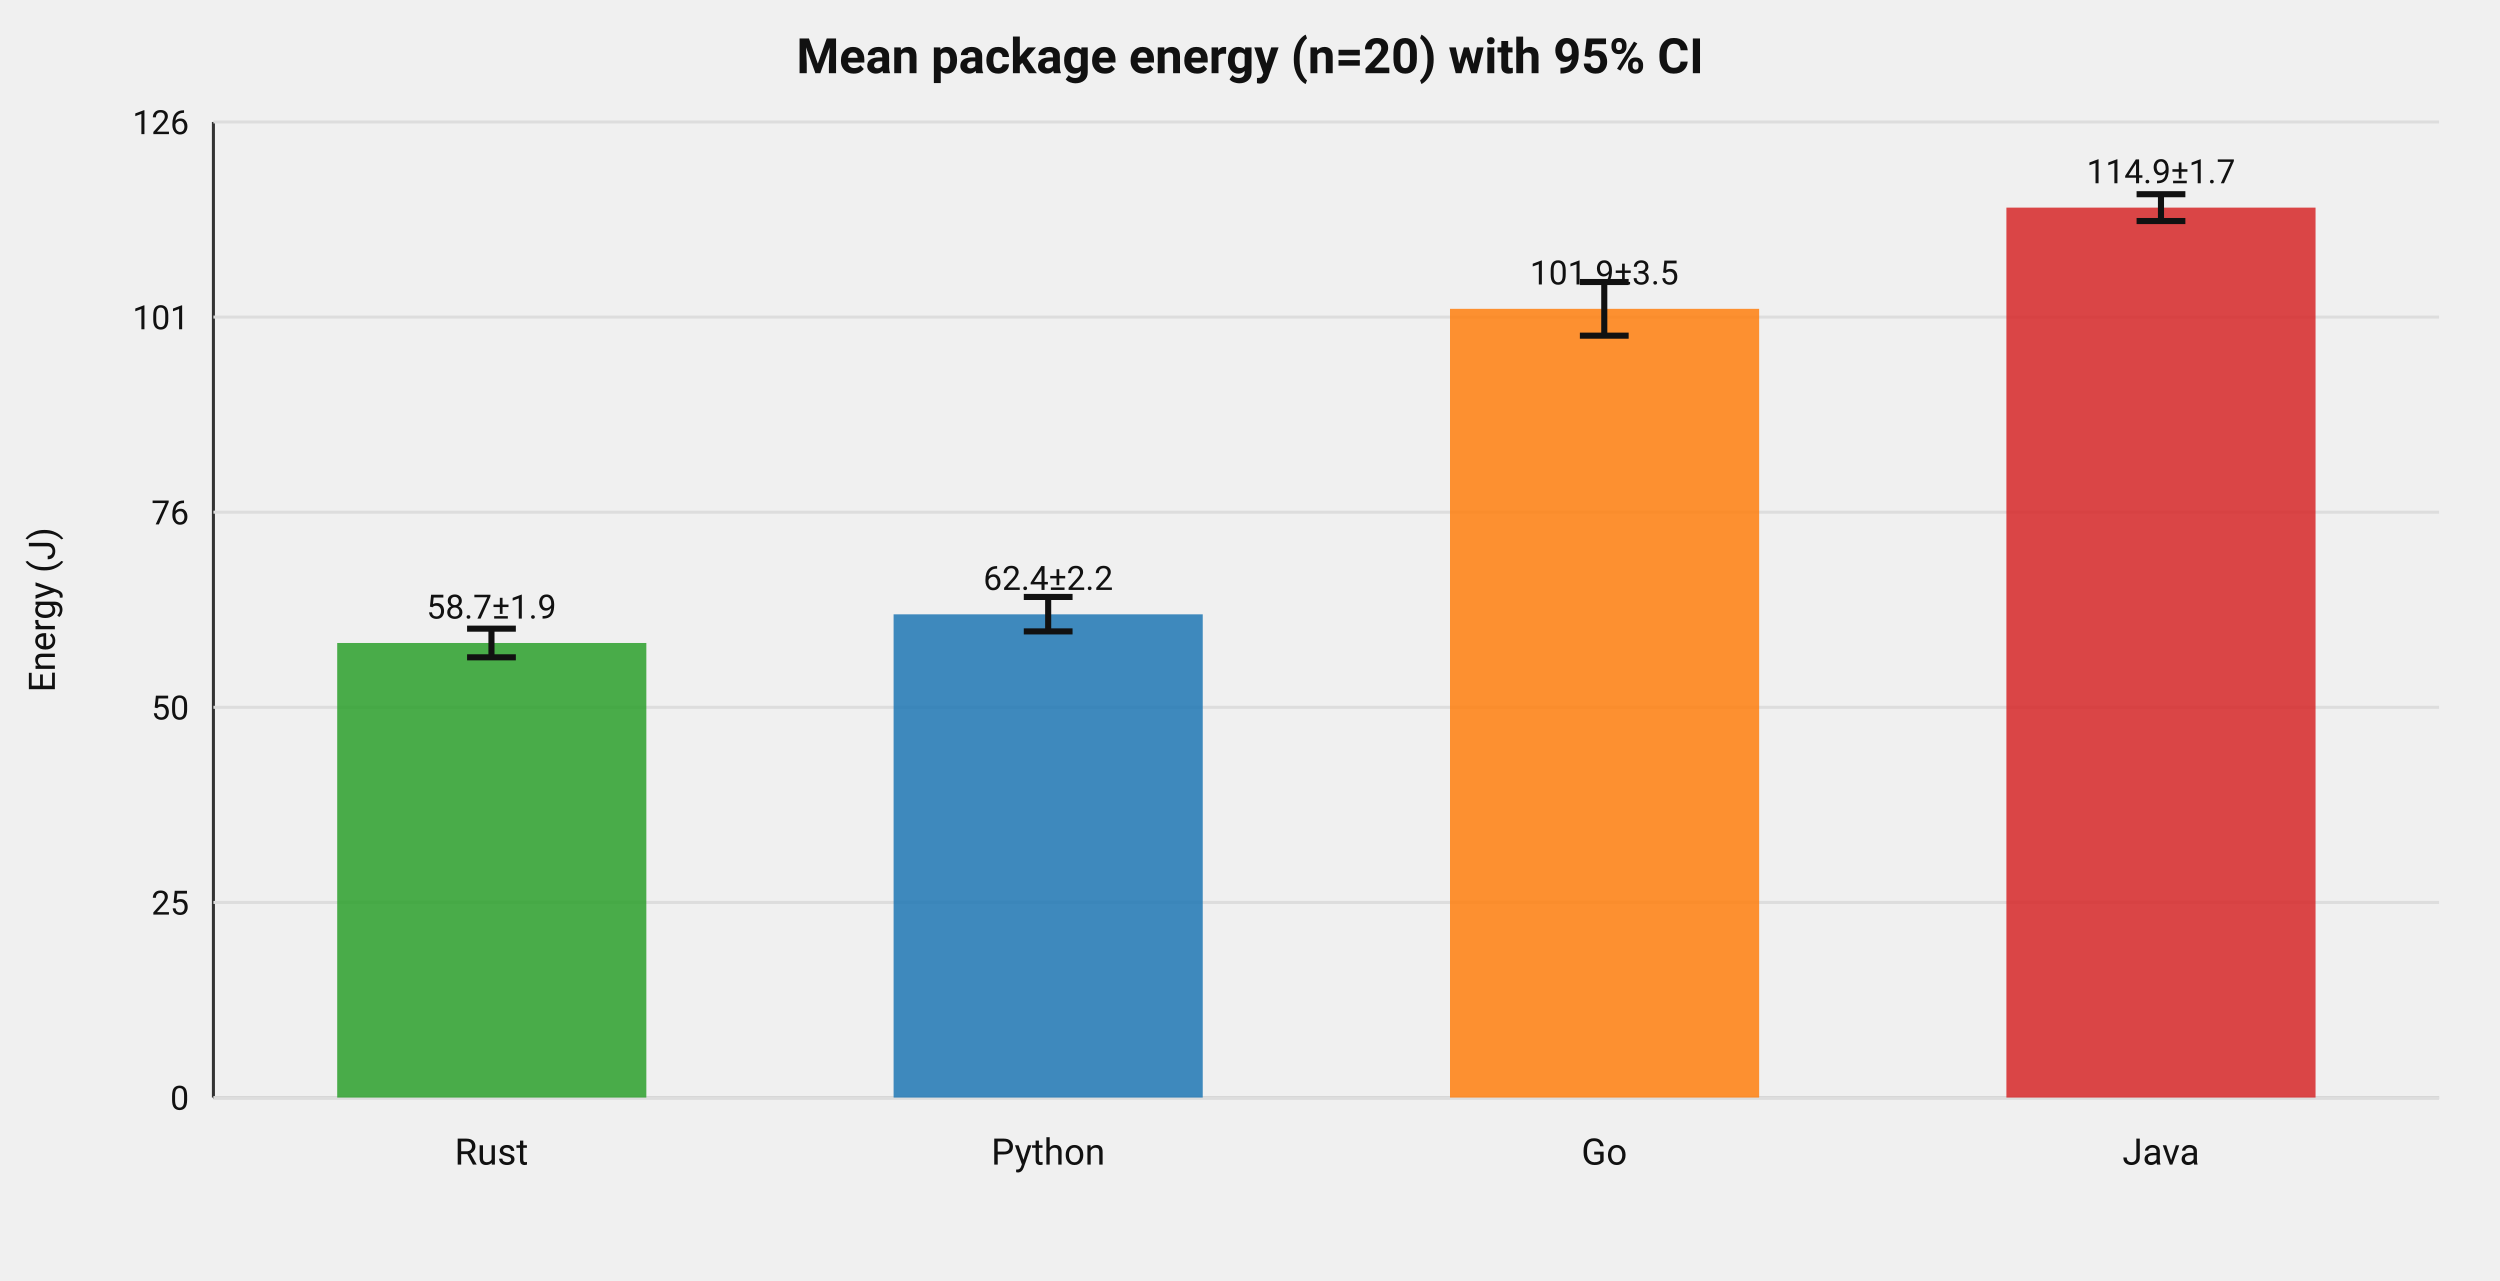
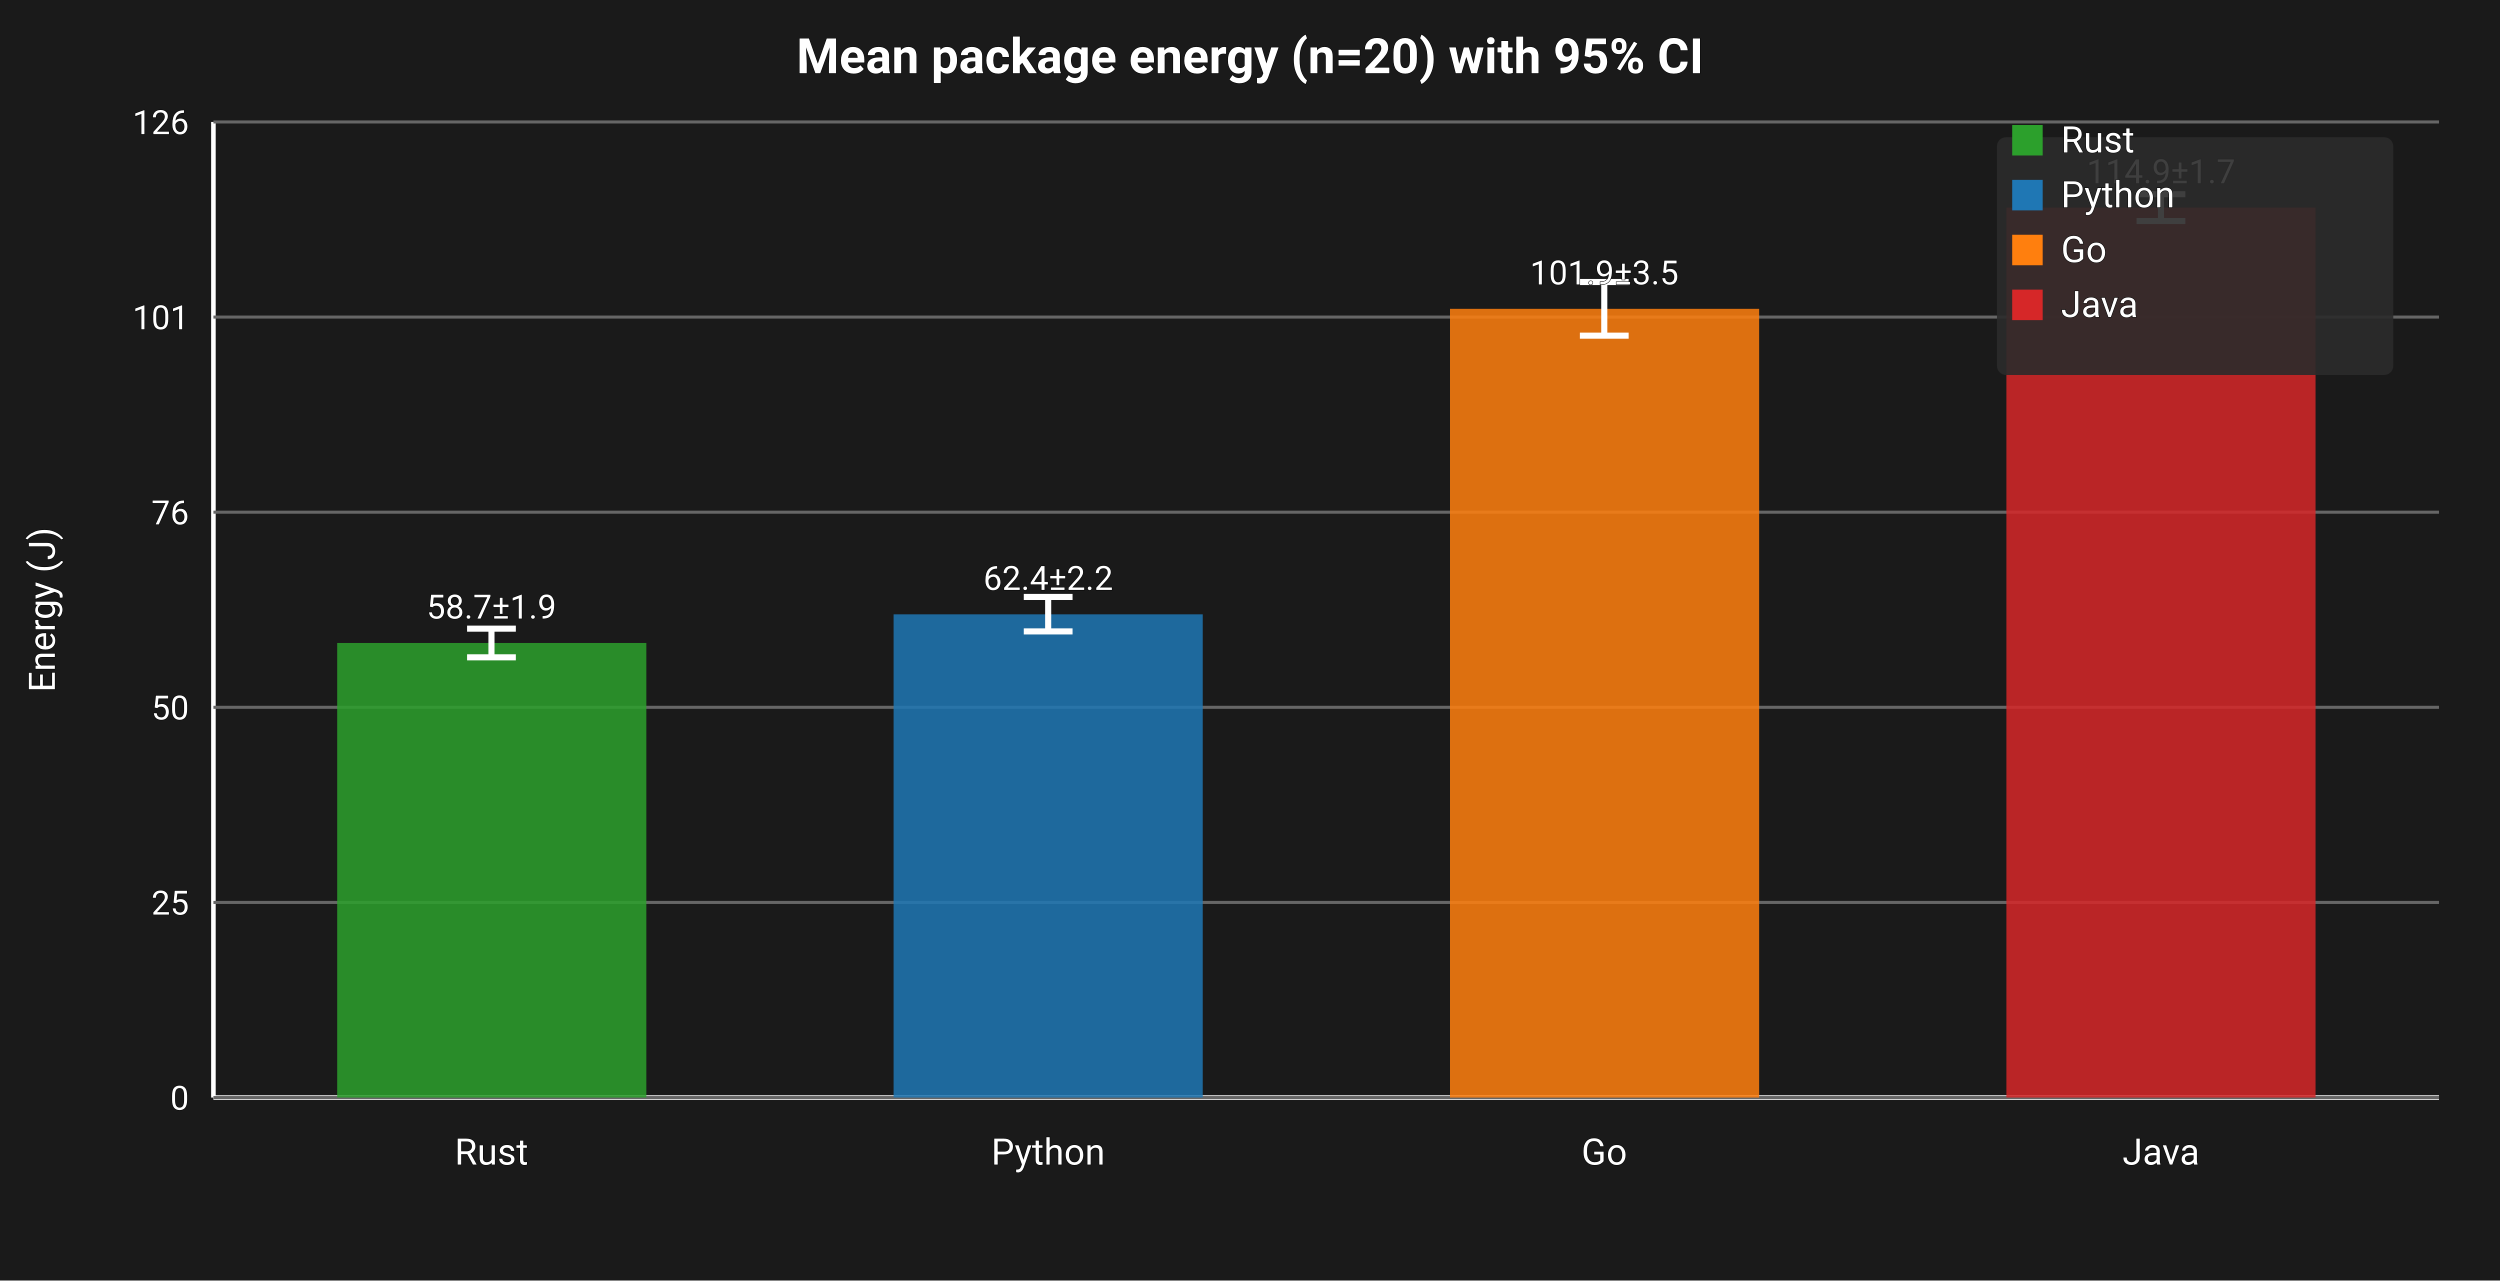
<svg xmlns="http://www.w3.org/2000/svg" width="820" height="420" viewBox="0 0 820 420">
-   <style>text{font-family: -apple-system, BlinkMacSystemFont, Segoe UI, Roboto, Helvetica, Arial, sans-serif; fill:#111;} .axis{stroke:#333;stroke-width:1;} .grid{stroke:#ddd;stroke-width:1;} </style>
-   <text x="410.0" y="24" text-anchor="middle" font-size="16" font-weight="600">Mean package energy (n=20) with 95% CI</text>
+   <style>text{font-family:-apple-system,BlinkMacSystemFont,Segoe UI,Roboto,Helvetica,Arial,sans-serif;fill:#fff;stroke:#000;stroke-width:0.3px;paint-order:stroke fill;}.axis{stroke:#fff;stroke-width:1.5;}.grid{stroke:#666;stroke-width:1;}</style>
+   <rect width="820" height="420" fill="#1a1a1a" />
+   <text x="410.0" y="24" text-anchor="middle" font-size="16" font-weight="600" fill="#fff">Mean package energy (n=20) with 95% CI</text>
  <line class="axis" x1="70" y1="40" x2="70" y2="360" />
  <line class="axis" x1="70" y1="360" x2="800" y2="360" />
  <line class="grid" x1="70" y1="360.0" x2="800" y2="360.0" />
-   <text x="62" y="364.0" text-anchor="end" font-size="11">0</text>
+   <text x="62" y="364.0" text-anchor="end" font-size="11" fill="#fff">0</text>
  <line class="grid" x1="70" y1="296.0" x2="800" y2="296.0" />
-   <text x="62" y="300.0" text-anchor="end" font-size="11">25</text>
+   <text x="62" y="300.0" text-anchor="end" font-size="11" fill="#fff">25</text>
  <line class="grid" x1="70" y1="232.0" x2="800" y2="232.0" />
-   <text x="62" y="236.0" text-anchor="end" font-size="11">50</text>
+   <text x="62" y="236.0" text-anchor="end" font-size="11" fill="#fff">50</text>
  <line class="grid" x1="70" y1="168.0" x2="800" y2="168.0" />
-   <text x="62" y="172.0" text-anchor="end" font-size="11">76</text>
+   <text x="62" y="172.0" text-anchor="end" font-size="11" fill="#fff">76</text>
  <line class="grid" x1="70" y1="104.0" x2="800" y2="104.0" />
-   <text x="62" y="108.0" text-anchor="end" font-size="11">101</text>
+   <text x="62" y="108.0" text-anchor="end" font-size="11" fill="#fff">101</text>
  <line class="grid" x1="70" y1="40.0" x2="800" y2="40.0" />
-   <text x="62" y="44.0" text-anchor="end" font-size="11">126</text>
-   <text x="18" y="200.0" transform="rotate(-90 18 200.0)" text-anchor="middle" font-size="12">Energy (J)</text>
+   <text x="62" y="44.0" text-anchor="end" font-size="11" fill="#fff">126</text>
+   <text x="18" y="200.0" transform="rotate(-90 18 200.0)" text-anchor="middle" font-size="12" fill="#fff">Energy (J)</text>
  <rect x="110.6" y="210.9" width="101.4" height="149.1" fill="#2ca02c" opacity="0.85" />
-   <line x1="161.2" y1="206.2" x2="161.2" y2="215.6" stroke="#111" stroke-width="2" />
-   <line x1="153.2" y1="206.2" x2="169.2" y2="206.2" stroke="#111" stroke-width="2" />
-   <line x1="153.2" y1="215.6" x2="169.2" y2="215.6" stroke="#111" stroke-width="2" />
-   <text x="161.2" y="382" text-anchor="middle" font-size="12">Rust</text>
-   <text x="161.2" y="202.9" text-anchor="middle" font-size="11">58.7±1.9</text>
+   <line x1="161.2" y1="206.2" x2="161.2" y2="215.6" stroke="#fff" stroke-width="2" />
+   <line x1="153.2" y1="206.2" x2="169.2" y2="206.2" stroke="#fff" stroke-width="2" />
+   <line x1="153.2" y1="215.6" x2="169.2" y2="215.6" stroke="#fff" stroke-width="2" />
+   <text x="161.2" y="382" text-anchor="middle" font-size="12" fill="#fff">Rust</text>
+   <text x="161.2" y="202.9" text-anchor="middle" font-size="11" fill="#fff">58.7±1.9</text>
  <rect x="293.1" y="201.5" width="101.4" height="158.5" fill="#1f77b4" opacity="0.85" />
-   <line x1="343.8" y1="195.8" x2="343.8" y2="207.1" stroke="#111" stroke-width="2" />
-   <line x1="335.8" y1="195.8" x2="351.8" y2="195.8" stroke="#111" stroke-width="2" />
-   <line x1="335.8" y1="207.1" x2="351.8" y2="207.1" stroke="#111" stroke-width="2" />
-   <text x="343.8" y="382" text-anchor="middle" font-size="12">Python</text>
-   <text x="343.8" y="193.5" text-anchor="middle" font-size="11">62.4±2.2</text>
+   <line x1="343.8" y1="195.8" x2="343.8" y2="207.1" stroke="#fff" stroke-width="2" />
+   <line x1="335.8" y1="195.8" x2="351.8" y2="195.8" stroke="#fff" stroke-width="2" />
+   <line x1="335.8" y1="207.1" x2="351.8" y2="207.1" stroke="#fff" stroke-width="2" />
+   <text x="343.8" y="382" text-anchor="middle" font-size="12" fill="#fff">Python</text>
+   <text x="343.8" y="193.5" text-anchor="middle" font-size="11" fill="#fff">62.4±2.2</text>
  <rect x="475.6" y="101.3" width="101.4" height="258.7" fill="#ff7f0e" opacity="0.85" />
-   <line x1="526.2" y1="92.5" x2="526.2" y2="110.1" stroke="#111" stroke-width="2" />
-   <line x1="518.2" y1="92.5" x2="534.2" y2="92.5" stroke="#111" stroke-width="2" />
-   <line x1="518.2" y1="110.1" x2="534.2" y2="110.1" stroke="#111" stroke-width="2" />
-   <text x="526.2" y="382" text-anchor="middle" font-size="12">Go</text>
-   <text x="526.2" y="93.3" text-anchor="middle" font-size="11">101.9±3.5</text>
+   <line x1="526.2" y1="92.5" x2="526.2" y2="110.1" stroke="#fff" stroke-width="2" />
+   <line x1="518.2" y1="92.5" x2="534.2" y2="92.5" stroke="#fff" stroke-width="2" />
+   <line x1="518.2" y1="110.1" x2="534.2" y2="110.1" stroke="#fff" stroke-width="2" />
+   <text x="526.2" y="382" text-anchor="middle" font-size="12" fill="#fff">Go</text>
+   <text x="526.2" y="93.3" text-anchor="middle" font-size="11" fill="#fff">101.9±3.5</text>
  <rect x="658.1" y="68.1" width="101.4" height="291.9" fill="#d62728" opacity="0.85" />
-   <line x1="708.8" y1="63.7" x2="708.8" y2="72.5" stroke="#111" stroke-width="2" />
-   <line x1="700.8" y1="63.7" x2="716.8" y2="63.7" stroke="#111" stroke-width="2" />
-   <line x1="700.8" y1="72.5" x2="716.8" y2="72.5" stroke="#111" stroke-width="2" />
-   <text x="708.8" y="382" text-anchor="middle" font-size="12">Java</text>
-   <text x="708.8" y="60.1" text-anchor="middle" font-size="11">114.9±1.7</text>
+   <line x1="708.8" y1="63.7" x2="708.8" y2="72.5" stroke="#fff" stroke-width="2" />
+   <line x1="700.8" y1="63.7" x2="716.8" y2="63.7" stroke="#fff" stroke-width="2" />
+   <line x1="700.8" y1="72.5" x2="716.8" y2="72.5" stroke="#fff" stroke-width="2" />
+   <text x="708.8" y="382" text-anchor="middle" font-size="12" fill="#fff">Java</text>
+   <text x="708.8" y="60.1" text-anchor="middle" font-size="11" fill="#fff">114.9±1.7</text>
+   <rect x="655" y="45" width="130" height="78" fill="#2a2a2a" opacity="0.9" rx="3" />
+   <rect x="660" y="41" width="10" height="10" fill="#2ca02c" />
+   <text x="676" y="50" font-size="12" fill="#fff">Rust</text>
+   <rect x="660" y="59" width="10" height="10" fill="#1f77b4" />
+   <text x="676" y="68" font-size="12" fill="#fff">Python</text>
+   <rect x="660" y="77" width="10" height="10" fill="#ff7f0e" />
+   <text x="676" y="86" font-size="12" fill="#fff">Go</text>
+   <rect x="660" y="95" width="10" height="10" fill="#d62728" />
+   <text x="676" y="104" font-size="12" fill="#fff">Java</text>
</svg>
